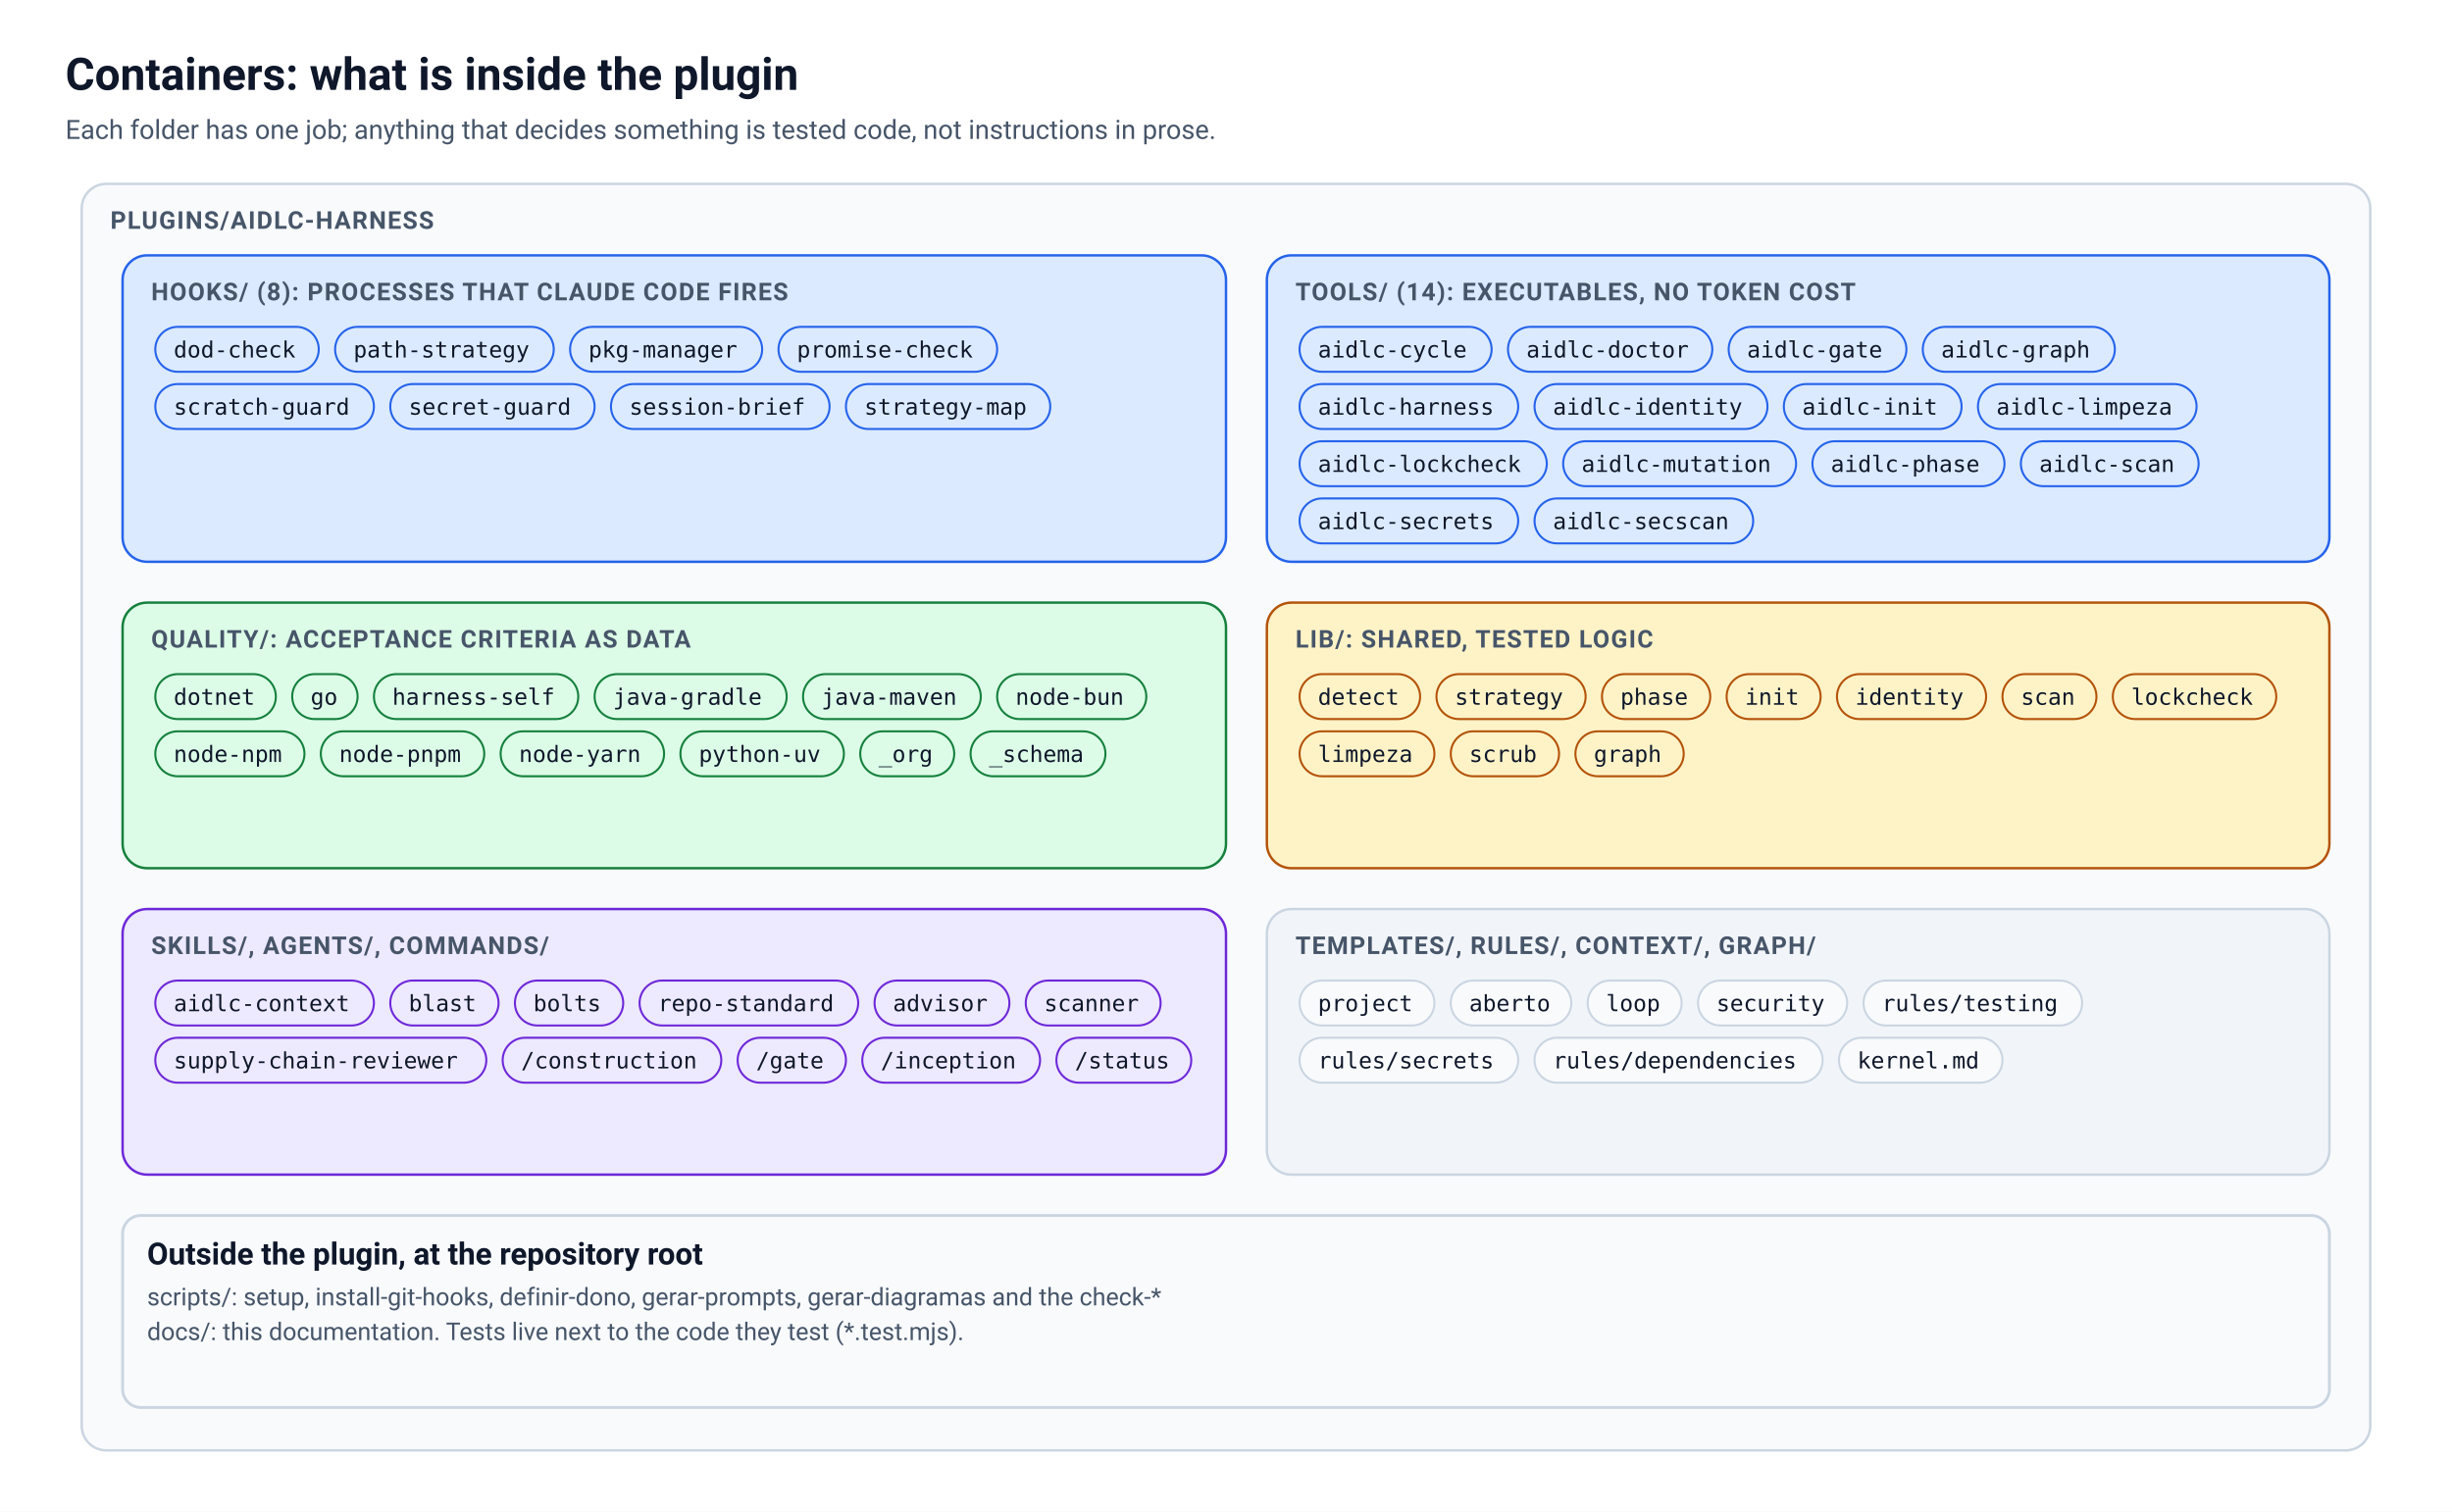
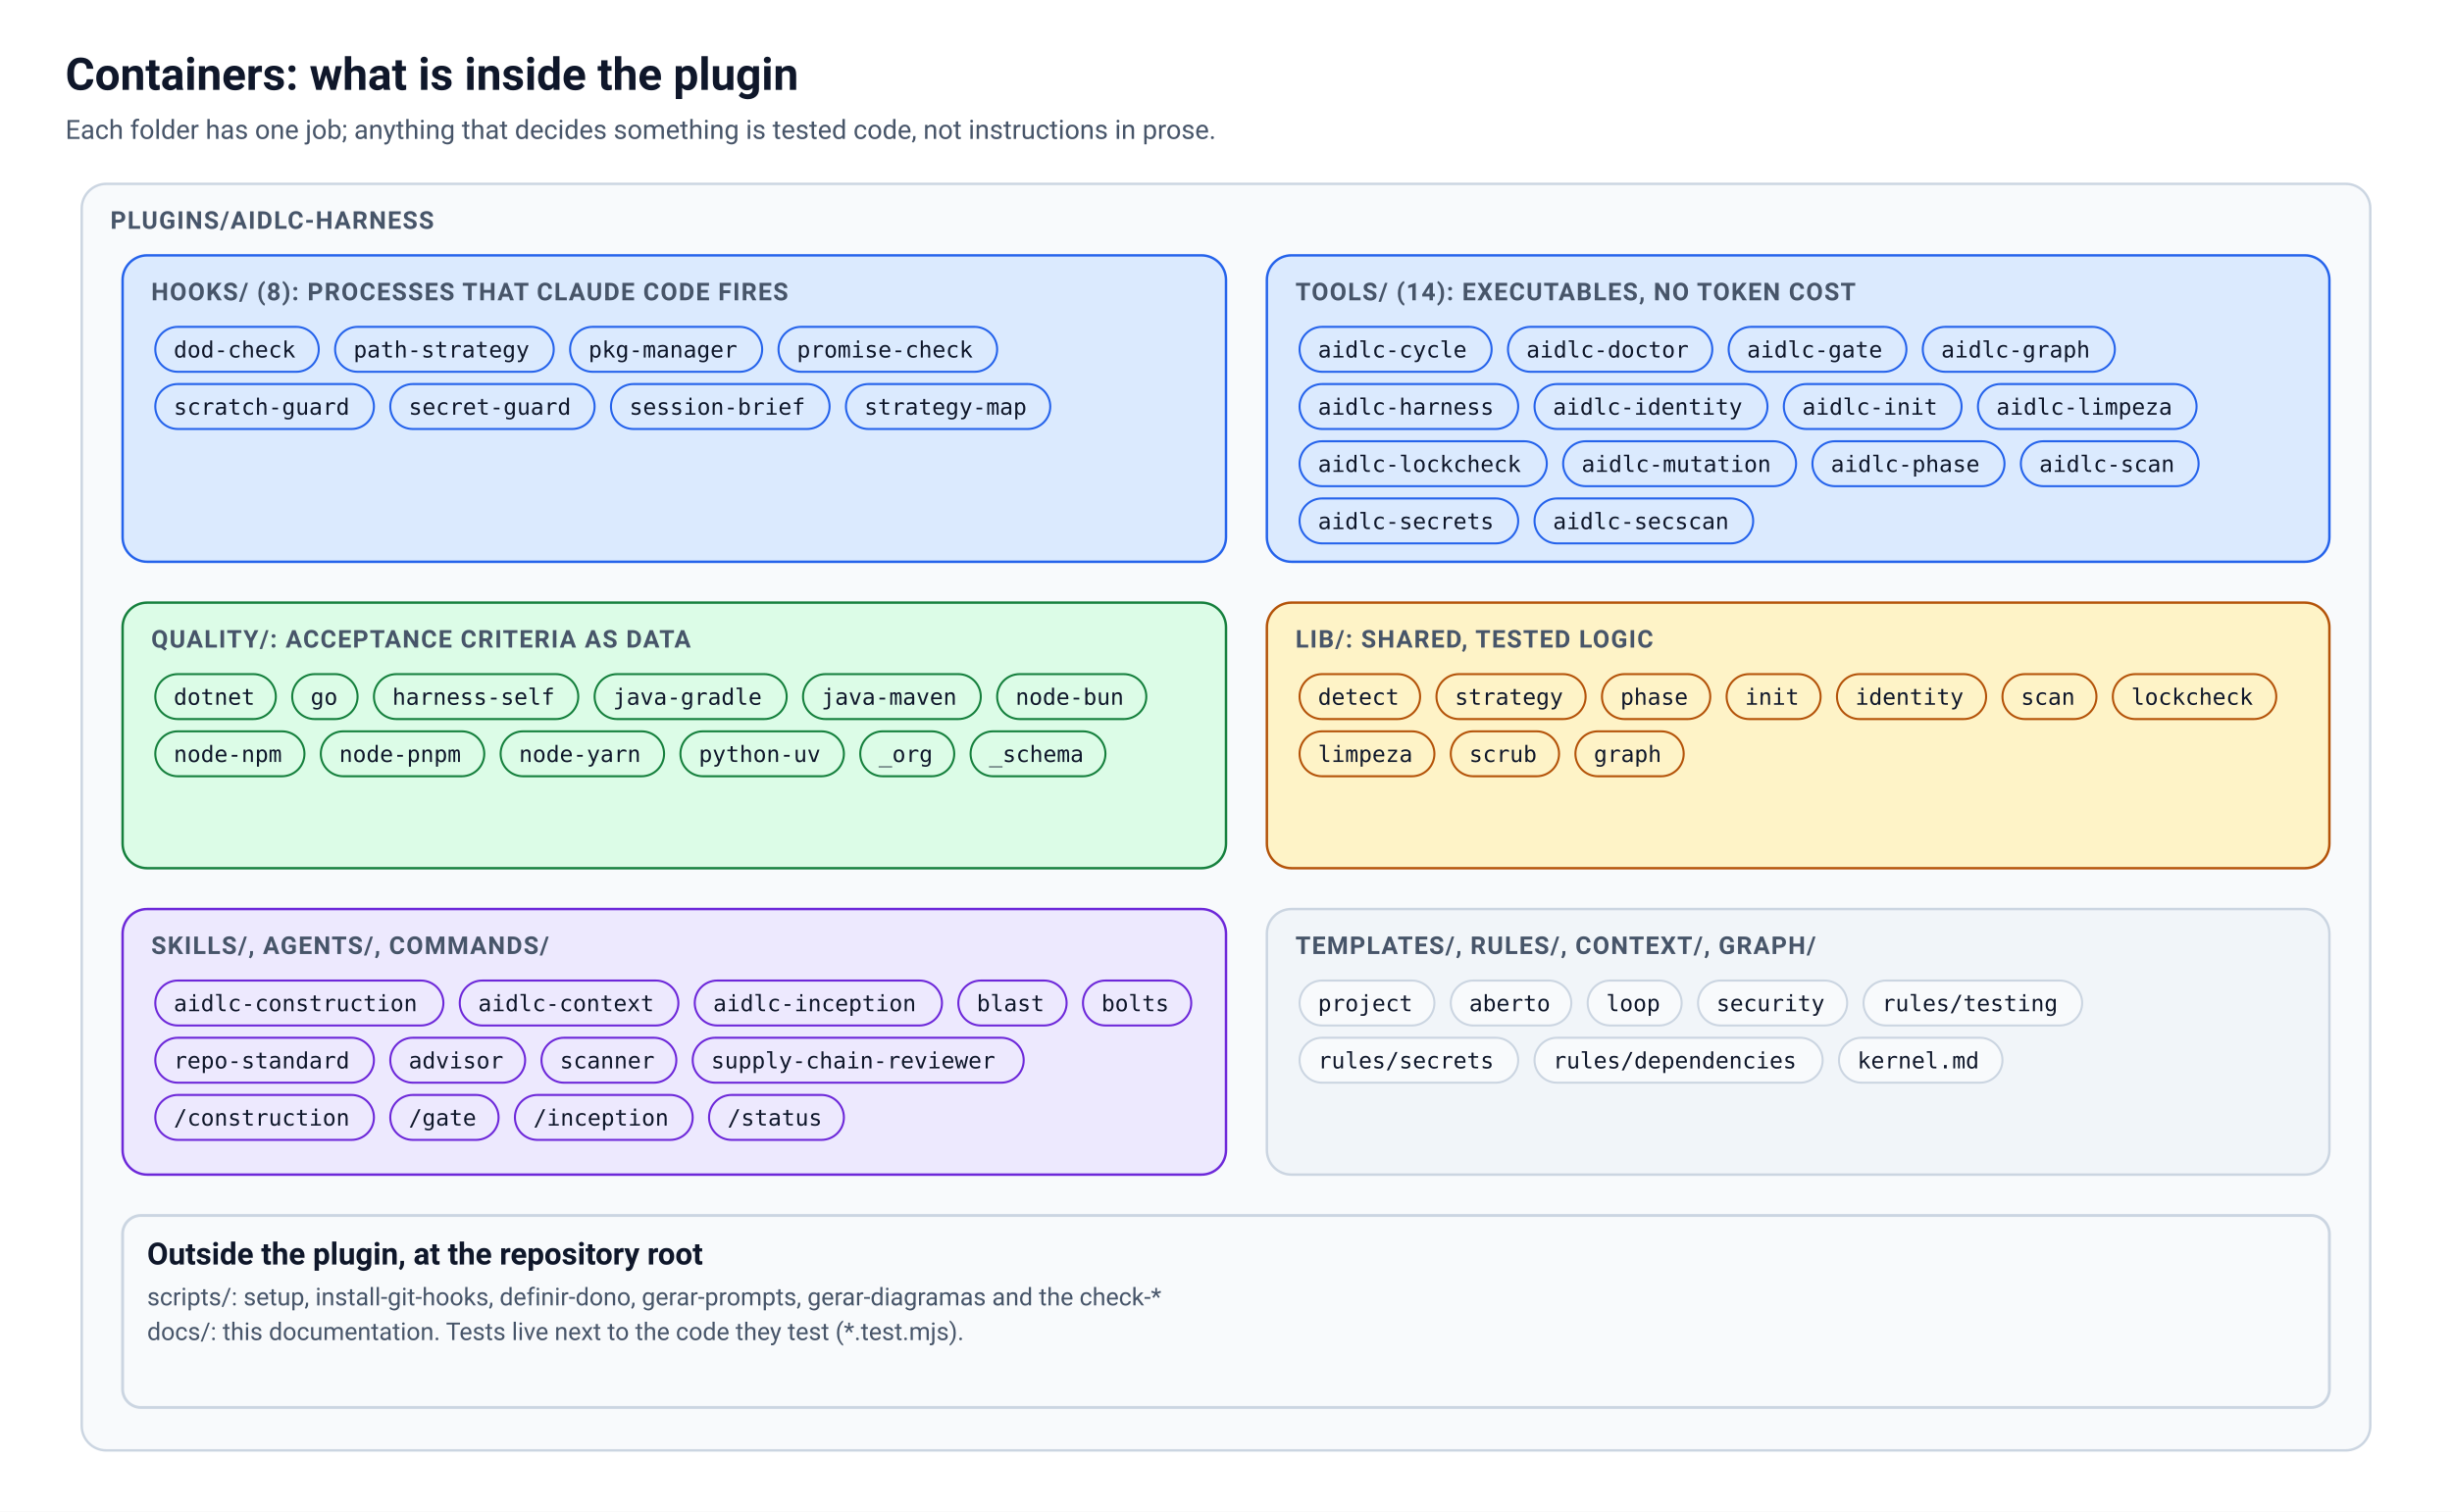
<svg xmlns="http://www.w3.org/2000/svg" viewBox="0 0 1200 740" width="1200" height="740" font-family="system-ui, -apple-system, 'Segoe UI', Roboto, 'Helvetica Neue', Arial, sans-serif" role="img" aria-label="Plugin containers">
  <rect width="1200" height="740" fill="#ffffff" />
  <text x="32" y="44" font-size="22" font-weight="700" fill="#0f172a">Containers: what is inside the plugin</text>
  <text x="32" y="68" font-size="13" fill="#475569">Each folder has one job; anything that decides something is tested code, not instructions in prose.</text>
  <rect x="40" y="90" width="1120" height="620" rx="12" fill="#f8fafc" stroke="#cbd5e1" stroke-width="1.2" />
  <text x="54" y="112" font-size="12" font-weight="700" letter-spacing="0.6" fill="#475569">PLUGINS/AIDLC-HARNESS</text>
  <rect x="60" y="125" width="540" height="150" rx="12" fill="#dbeafe" stroke="#2563eb" stroke-width="1.2" />
  <text x="74" y="147" font-size="12" font-weight="700" letter-spacing="0.6" fill="#475569">HOOKS/ (8): PROCESSES THAT CLAUDE CODE FIRES</text>
  <rect x="76" y="160" width="80" height="22" rx="11" fill="#dbeafe" stroke="#2563eb" stroke-width="1" />
  <text x="85" y="175" font-size="11" fill="#0f172a" font-family="ui-monospace, SFMono-Regular, Menlo, Consolas, monospace">dod-check</text>
  <rect x="164" y="160" width="107" height="22" rx="11" fill="#dbeafe" stroke="#2563eb" stroke-width="1" />
  <text x="173" y="175" font-size="11" fill="#0f172a" font-family="ui-monospace, SFMono-Regular, Menlo, Consolas, monospace">path-strategy</text>
  <rect x="279" y="160" width="94" height="22" rx="11" fill="#dbeafe" stroke="#2563eb" stroke-width="1" />
  <text x="288" y="175" font-size="11" fill="#0f172a" font-family="ui-monospace, SFMono-Regular, Menlo, Consolas, monospace">pkg-manager</text>
  <rect x="381" y="160" width="107" height="22" rx="11" fill="#dbeafe" stroke="#2563eb" stroke-width="1" />
  <text x="390" y="175" font-size="11" fill="#0f172a" font-family="ui-monospace, SFMono-Regular, Menlo, Consolas, monospace">promise-check</text>
  <rect x="76" y="188" width="107" height="22" rx="11" fill="#dbeafe" stroke="#2563eb" stroke-width="1" />
  <text x="85" y="203" font-size="11" fill="#0f172a" font-family="ui-monospace, SFMono-Regular, Menlo, Consolas, monospace">scratch-guard</text>
  <rect x="191" y="188" width="100" height="22" rx="11" fill="#dbeafe" stroke="#2563eb" stroke-width="1" />
  <text x="200" y="203" font-size="11" fill="#0f172a" font-family="ui-monospace, SFMono-Regular, Menlo, Consolas, monospace">secret-guard</text>
  <rect x="299" y="188" width="107" height="22" rx="11" fill="#dbeafe" stroke="#2563eb" stroke-width="1" />
  <text x="308" y="203" font-size="11" fill="#0f172a" font-family="ui-monospace, SFMono-Regular, Menlo, Consolas, monospace">session-brief</text>
  <rect x="414" y="188" width="100" height="22" rx="11" fill="#dbeafe" stroke="#2563eb" stroke-width="1" />
  <text x="423" y="203" font-size="11" fill="#0f172a" font-family="ui-monospace, SFMono-Regular, Menlo, Consolas, monospace">strategy-map</text>
  <rect x="620" y="125" width="520" height="150" rx="12" fill="#dbeafe" stroke="#2563eb" stroke-width="1.2" />
  <text x="634" y="147" font-size="12" font-weight="700" letter-spacing="0.6" fill="#475569">TOOLS/ (14): EXECUTABLES, NO TOKEN COST</text>
  <rect x="636" y="160" width="94" height="22" rx="11" fill="#dbeafe" stroke="#2563eb" stroke-width="1" />
  <text x="645" y="175" font-size="11" fill="#0f172a" font-family="ui-monospace, SFMono-Regular, Menlo, Consolas, monospace">aidlc-cycle</text>
  <rect x="738" y="160" width="100" height="22" rx="11" fill="#dbeafe" stroke="#2563eb" stroke-width="1" />
  <text x="747" y="175" font-size="11" fill="#0f172a" font-family="ui-monospace, SFMono-Regular, Menlo, Consolas, monospace">aidlc-doctor</text>
  <rect x="846" y="160" width="87" height="22" rx="11" fill="#dbeafe" stroke="#2563eb" stroke-width="1" />
  <text x="855" y="175" font-size="11" fill="#0f172a" font-family="ui-monospace, SFMono-Regular, Menlo, Consolas, monospace">aidlc-gate</text>
  <rect x="941" y="160" width="94" height="22" rx="11" fill="#dbeafe" stroke="#2563eb" stroke-width="1" />
  <text x="950" y="175" font-size="11" fill="#0f172a" font-family="ui-monospace, SFMono-Regular, Menlo, Consolas, monospace">aidlc-graph</text>
  <rect x="636" y="188" width="107" height="22" rx="11" fill="#dbeafe" stroke="#2563eb" stroke-width="1" />
  <text x="645" y="203" font-size="11" fill="#0f172a" font-family="ui-monospace, SFMono-Regular, Menlo, Consolas, monospace">aidlc-harness</text>
  <rect x="751" y="188" width="114" height="22" rx="11" fill="#dbeafe" stroke="#2563eb" stroke-width="1" />
  <text x="760" y="203" font-size="11" fill="#0f172a" font-family="ui-monospace, SFMono-Regular, Menlo, Consolas, monospace">aidlc-identity</text>
  <rect x="873" y="188" width="87" height="22" rx="11" fill="#dbeafe" stroke="#2563eb" stroke-width="1" />
  <text x="882" y="203" font-size="11" fill="#0f172a" font-family="ui-monospace, SFMono-Regular, Menlo, Consolas, monospace">aidlc-init</text>
  <rect x="968" y="188" width="107" height="22" rx="11" fill="#dbeafe" stroke="#2563eb" stroke-width="1" />
  <text x="977" y="203" font-size="11" fill="#0f172a" font-family="ui-monospace, SFMono-Regular, Menlo, Consolas, monospace">aidlc-limpeza</text>
  <rect x="636" y="216" width="121" height="22" rx="11" fill="#dbeafe" stroke="#2563eb" stroke-width="1" />
  <text x="645" y="231" font-size="11" fill="#0f172a" font-family="ui-monospace, SFMono-Regular, Menlo, Consolas, monospace">aidlc-lockcheck</text>
  <rect x="765" y="216" width="114" height="22" rx="11" fill="#dbeafe" stroke="#2563eb" stroke-width="1" />
  <text x="774" y="231" font-size="11" fill="#0f172a" font-family="ui-monospace, SFMono-Regular, Menlo, Consolas, monospace">aidlc-mutation</text>
  <rect x="887" y="216" width="94" height="22" rx="11" fill="#dbeafe" stroke="#2563eb" stroke-width="1" />
  <text x="896" y="231" font-size="11" fill="#0f172a" font-family="ui-monospace, SFMono-Regular, Menlo, Consolas, monospace">aidlc-phase</text>
  <rect x="989" y="216" width="87" height="22" rx="11" fill="#dbeafe" stroke="#2563eb" stroke-width="1" />
  <text x="998" y="231" font-size="11" fill="#0f172a" font-family="ui-monospace, SFMono-Regular, Menlo, Consolas, monospace">aidlc-scan</text>
  <rect x="636" y="244" width="107" height="22" rx="11" fill="#dbeafe" stroke="#2563eb" stroke-width="1" />
  <text x="645" y="259" font-size="11" fill="#0f172a" font-family="ui-monospace, SFMono-Regular, Menlo, Consolas, monospace">aidlc-secrets</text>
  <rect x="751" y="244" width="107" height="22" rx="11" fill="#dbeafe" stroke="#2563eb" stroke-width="1" />
  <text x="760" y="259" font-size="11" fill="#0f172a" font-family="ui-monospace, SFMono-Regular, Menlo, Consolas, monospace">aidlc-secscan</text>
  <rect x="60" y="295" width="540" height="130" rx="12" fill="#dcfce7" stroke="#15803d" stroke-width="1.2" />
  <text x="74" y="317" font-size="12" font-weight="700" letter-spacing="0.6" fill="#475569">QUALITY/: ACCEPTANCE CRITERIA AS DATA</text>
  <rect x="76" y="330" width="59" height="22" rx="11" fill="#dcfce7" stroke="#15803d" stroke-width="1" />
  <text x="85" y="345" font-size="11" fill="#0f172a" font-family="ui-monospace, SFMono-Regular, Menlo, Consolas, monospace">dotnet</text>
  <rect x="143" y="330" width="32" height="22" rx="11" fill="#dcfce7" stroke="#15803d" stroke-width="1" />
  <text x="152" y="345" font-size="11" fill="#0f172a" font-family="ui-monospace, SFMono-Regular, Menlo, Consolas, monospace">go</text>
  <rect x="183" y="330" width="100" height="22" rx="11" fill="#dcfce7" stroke="#15803d" stroke-width="1" />
  <text x="192" y="345" font-size="11" fill="#0f172a" font-family="ui-monospace, SFMono-Regular, Menlo, Consolas, monospace">harness-self</text>
  <rect x="291" y="330" width="94" height="22" rx="11" fill="#dcfce7" stroke="#15803d" stroke-width="1" />
  <text x="300" y="345" font-size="11" fill="#0f172a" font-family="ui-monospace, SFMono-Regular, Menlo, Consolas, monospace">java-gradle</text>
  <rect x="393" y="330" width="87" height="22" rx="11" fill="#dcfce7" stroke="#15803d" stroke-width="1" />
  <text x="402" y="345" font-size="11" fill="#0f172a" font-family="ui-monospace, SFMono-Regular, Menlo, Consolas, monospace">java-maven</text>
  <rect x="488" y="330" width="73" height="22" rx="11" fill="#dcfce7" stroke="#15803d" stroke-width="1" />
  <text x="497" y="345" font-size="11" fill="#0f172a" font-family="ui-monospace, SFMono-Regular, Menlo, Consolas, monospace">node-bun</text>
  <rect x="76" y="358" width="73" height="22" rx="11" fill="#dcfce7" stroke="#15803d" stroke-width="1" />
  <text x="85" y="373" font-size="11" fill="#0f172a" font-family="ui-monospace, SFMono-Regular, Menlo, Consolas, monospace">node-npm</text>
  <rect x="157" y="358" width="80" height="22" rx="11" fill="#dcfce7" stroke="#15803d" stroke-width="1" />
  <text x="166" y="373" font-size="11" fill="#0f172a" font-family="ui-monospace, SFMono-Regular, Menlo, Consolas, monospace">node-pnpm</text>
  <rect x="245" y="358" width="80" height="22" rx="11" fill="#dcfce7" stroke="#15803d" stroke-width="1" />
  <text x="254" y="373" font-size="11" fill="#0f172a" font-family="ui-monospace, SFMono-Regular, Menlo, Consolas, monospace">node-yarn</text>
  <rect x="333" y="358" width="80" height="22" rx="11" fill="#dcfce7" stroke="#15803d" stroke-width="1" />
  <text x="342" y="373" font-size="11" fill="#0f172a" font-family="ui-monospace, SFMono-Regular, Menlo, Consolas, monospace">python-uv</text>
  <rect x="421" y="358" width="46" height="22" rx="11" fill="#dcfce7" stroke="#15803d" stroke-width="1" />
  <text x="430" y="373" font-size="11" fill="#0f172a" font-family="ui-monospace, SFMono-Regular, Menlo, Consolas, monospace">_org</text>
  <rect x="475" y="358" width="66" height="22" rx="11" fill="#dcfce7" stroke="#15803d" stroke-width="1" />
  <text x="484" y="373" font-size="11" fill="#0f172a" font-family="ui-monospace, SFMono-Regular, Menlo, Consolas, monospace">_schema</text>
  <rect x="620" y="295" width="520" height="130" rx="12" fill="#fef3c7" stroke="#b45309" stroke-width="1.2" />
  <text x="634" y="317" font-size="12" font-weight="700" letter-spacing="0.6" fill="#475569">LIB/: SHARED, TESTED LOGIC</text>
  <rect x="636" y="330" width="59" height="22" rx="11" fill="#fef3c7" stroke="#b45309" stroke-width="1" />
  <text x="645" y="345" font-size="11" fill="#0f172a" font-family="ui-monospace, SFMono-Regular, Menlo, Consolas, monospace">detect</text>
  <rect x="703" y="330" width="73" height="22" rx="11" fill="#fef3c7" stroke="#b45309" stroke-width="1" />
  <text x="712" y="345" font-size="11" fill="#0f172a" font-family="ui-monospace, SFMono-Regular, Menlo, Consolas, monospace">strategy</text>
  <rect x="784" y="330" width="53" height="22" rx="11" fill="#fef3c7" stroke="#b45309" stroke-width="1" />
  <text x="793" y="345" font-size="11" fill="#0f172a" font-family="ui-monospace, SFMono-Regular, Menlo, Consolas, monospace">phase</text>
  <rect x="845" y="330" width="46" height="22" rx="11" fill="#fef3c7" stroke="#b45309" stroke-width="1" />
  <text x="854" y="345" font-size="11" fill="#0f172a" font-family="ui-monospace, SFMono-Regular, Menlo, Consolas, monospace">init</text>
  <rect x="899" y="330" width="73" height="22" rx="11" fill="#fef3c7" stroke="#b45309" stroke-width="1" />
  <text x="908" y="345" font-size="11" fill="#0f172a" font-family="ui-monospace, SFMono-Regular, Menlo, Consolas, monospace">identity</text>
  <rect x="980" y="330" width="46" height="22" rx="11" fill="#fef3c7" stroke="#b45309" stroke-width="1" />
  <text x="989" y="345" font-size="11" fill="#0f172a" font-family="ui-monospace, SFMono-Regular, Menlo, Consolas, monospace">scan</text>
  <rect x="1034" y="330" width="80" height="22" rx="11" fill="#fef3c7" stroke="#b45309" stroke-width="1" />
  <text x="1043" y="345" font-size="11" fill="#0f172a" font-family="ui-monospace, SFMono-Regular, Menlo, Consolas, monospace">lockcheck</text>
  <rect x="636" y="358" width="66" height="22" rx="11" fill="#fef3c7" stroke="#b45309" stroke-width="1" />
  <text x="645" y="373" font-size="11" fill="#0f172a" font-family="ui-monospace, SFMono-Regular, Menlo, Consolas, monospace">limpeza</text>
  <rect x="710" y="358" width="53" height="22" rx="11" fill="#fef3c7" stroke="#b45309" stroke-width="1" />
  <text x="719" y="373" font-size="11" fill="#0f172a" font-family="ui-monospace, SFMono-Regular, Menlo, Consolas, monospace">scrub</text>
  <rect x="771" y="358" width="53" height="22" rx="11" fill="#fef3c7" stroke="#b45309" stroke-width="1" />
  <text x="780" y="373" font-size="11" fill="#0f172a" font-family="ui-monospace, SFMono-Regular, Menlo, Consolas, monospace">graph</text>
  <rect x="60" y="445" width="540" height="130" rx="12" fill="#ede9fe" stroke="#6d28d9" stroke-width="1.2" />
  <text x="74" y="467" font-size="12" font-weight="700" letter-spacing="0.6" fill="#475569">SKILLS/, AGENTS/, COMMANDS/</text>
-   <rect x="76" y="480" width="107" height="22" rx="11" fill="#ede9fe" stroke="#6d28d9" stroke-width="1" />
-   <text x="85" y="495" font-size="11" fill="#0f172a" font-family="ui-monospace, SFMono-Regular, Menlo, Consolas, monospace">aidlc-context</text>
-   <rect x="191" y="480" width="53" height="22" rx="11" fill="#ede9fe" stroke="#6d28d9" stroke-width="1" />
-   <text x="200" y="495" font-size="11" fill="#0f172a" font-family="ui-monospace, SFMono-Regular, Menlo, Consolas, monospace">blast</text>
-   <rect x="252" y="480" width="53" height="22" rx="11" fill="#ede9fe" stroke="#6d28d9" stroke-width="1" />
-   <text x="261" y="495" font-size="11" fill="#0f172a" font-family="ui-monospace, SFMono-Regular, Menlo, Consolas, monospace">bolts</text>
-   <rect x="313" y="480" width="107" height="22" rx="11" fill="#ede9fe" stroke="#6d28d9" stroke-width="1" />
-   <text x="322" y="495" font-size="11" fill="#0f172a" font-family="ui-monospace, SFMono-Regular, Menlo, Consolas, monospace">repo-standard</text>
-   <rect x="428" y="480" width="66" height="22" rx="11" fill="#ede9fe" stroke="#6d28d9" stroke-width="1" />
-   <text x="437" y="495" font-size="11" fill="#0f172a" font-family="ui-monospace, SFMono-Regular, Menlo, Consolas, monospace">advisor</text>
-   <rect x="502" y="480" width="66" height="22" rx="11" fill="#ede9fe" stroke="#6d28d9" stroke-width="1" />
-   <text x="511" y="495" font-size="11" fill="#0f172a" font-family="ui-monospace, SFMono-Regular, Menlo, Consolas, monospace">scanner</text>
-   <rect x="76" y="508" width="162" height="22" rx="11" fill="#ede9fe" stroke="#6d28d9" stroke-width="1" />
-   <text x="85" y="523" font-size="11" fill="#0f172a" font-family="ui-monospace, SFMono-Regular, Menlo, Consolas, monospace">supply-chain-reviewer</text>
-   <rect x="246" y="508" width="107" height="22" rx="11" fill="#ede9fe" stroke="#6d28d9" stroke-width="1" />
-   <text x="255" y="523" font-size="11" fill="#0f172a" font-family="ui-monospace, SFMono-Regular, Menlo, Consolas, monospace">/construction</text>
-   <rect x="361" y="508" width="53" height="22" rx="11" fill="#ede9fe" stroke="#6d28d9" stroke-width="1" />
-   <text x="370" y="523" font-size="11" fill="#0f172a" font-family="ui-monospace, SFMono-Regular, Menlo, Consolas, monospace">/gate</text>
-   <rect x="422" y="508" width="87" height="22" rx="11" fill="#ede9fe" stroke="#6d28d9" stroke-width="1" />
-   <text x="431" y="523" font-size="11" fill="#0f172a" font-family="ui-monospace, SFMono-Regular, Menlo, Consolas, monospace">/inception</text>
-   <rect x="517" y="508" width="66" height="22" rx="11" fill="#ede9fe" stroke="#6d28d9" stroke-width="1" />
-   <text x="526" y="523" font-size="11" fill="#0f172a" font-family="ui-monospace, SFMono-Regular, Menlo, Consolas, monospace">/status</text>
+   <rect x="76" y="480" width="141" height="22" rx="11" fill="#ede9fe" stroke="#6d28d9" stroke-width="1" />
+   <text x="85" y="495" font-size="11" fill="#0f172a" font-family="ui-monospace, SFMono-Regular, Menlo, Consolas, monospace">aidlc-construction</text>
+   <rect x="225" y="480" width="107" height="22" rx="11" fill="#ede9fe" stroke="#6d28d9" stroke-width="1" />
+   <text x="234" y="495" font-size="11" fill="#0f172a" font-family="ui-monospace, SFMono-Regular, Menlo, Consolas, monospace">aidlc-context</text>
+   <rect x="340" y="480" width="121" height="22" rx="11" fill="#ede9fe" stroke="#6d28d9" stroke-width="1" />
+   <text x="349" y="495" font-size="11" fill="#0f172a" font-family="ui-monospace, SFMono-Regular, Menlo, Consolas, monospace">aidlc-inception</text>
+   <rect x="469" y="480" width="53" height="22" rx="11" fill="#ede9fe" stroke="#6d28d9" stroke-width="1" />
+   <text x="478" y="495" font-size="11" fill="#0f172a" font-family="ui-monospace, SFMono-Regular, Menlo, Consolas, monospace">blast</text>
+   <rect x="530" y="480" width="53" height="22" rx="11" fill="#ede9fe" stroke="#6d28d9" stroke-width="1" />
+   <text x="539" y="495" font-size="11" fill="#0f172a" font-family="ui-monospace, SFMono-Regular, Menlo, Consolas, monospace">bolts</text>
+   <rect x="76" y="508" width="107" height="22" rx="11" fill="#ede9fe" stroke="#6d28d9" stroke-width="1" />
+   <text x="85" y="523" font-size="11" fill="#0f172a" font-family="ui-monospace, SFMono-Regular, Menlo, Consolas, monospace">repo-standard</text>
+   <rect x="191" y="508" width="66" height="22" rx="11" fill="#ede9fe" stroke="#6d28d9" stroke-width="1" />
+   <text x="200" y="523" font-size="11" fill="#0f172a" font-family="ui-monospace, SFMono-Regular, Menlo, Consolas, monospace">advisor</text>
+   <rect x="265" y="508" width="66" height="22" rx="11" fill="#ede9fe" stroke="#6d28d9" stroke-width="1" />
+   <text x="274" y="523" font-size="11" fill="#0f172a" font-family="ui-monospace, SFMono-Regular, Menlo, Consolas, monospace">scanner</text>
+   <rect x="339" y="508" width="162" height="22" rx="11" fill="#ede9fe" stroke="#6d28d9" stroke-width="1" />
+   <text x="348" y="523" font-size="11" fill="#0f172a" font-family="ui-monospace, SFMono-Regular, Menlo, Consolas, monospace">supply-chain-reviewer</text>
+   <rect x="76" y="536" width="107" height="22" rx="11" fill="#ede9fe" stroke="#6d28d9" stroke-width="1" />
+   <text x="85" y="551" font-size="11" fill="#0f172a" font-family="ui-monospace, SFMono-Regular, Menlo, Consolas, monospace">/construction</text>
+   <rect x="191" y="536" width="53" height="22" rx="11" fill="#ede9fe" stroke="#6d28d9" stroke-width="1" />
+   <text x="200" y="551" font-size="11" fill="#0f172a" font-family="ui-monospace, SFMono-Regular, Menlo, Consolas, monospace">/gate</text>
+   <rect x="252" y="536" width="87" height="22" rx="11" fill="#ede9fe" stroke="#6d28d9" stroke-width="1" />
+   <text x="261" y="551" font-size="11" fill="#0f172a" font-family="ui-monospace, SFMono-Regular, Menlo, Consolas, monospace">/inception</text>
+   <rect x="347" y="536" width="66" height="22" rx="11" fill="#ede9fe" stroke="#6d28d9" stroke-width="1" />
+   <text x="356" y="551" font-size="11" fill="#0f172a" font-family="ui-monospace, SFMono-Regular, Menlo, Consolas, monospace">/status</text>
  <rect x="620" y="445" width="520" height="130" rx="12" fill="#f1f5f9" stroke="#cbd5e1" stroke-width="1.2" />
  <text x="634" y="467" font-size="12" font-weight="700" letter-spacing="0.6" fill="#475569">TEMPLATES/, RULES/, CONTEXT/, GRAPH/</text>
  <rect x="636" y="480" width="66" height="22" rx="11" fill="#f8fafc" stroke="#cbd5e1" stroke-width="1" />
  <text x="645" y="495" font-size="11" fill="#0f172a" font-family="ui-monospace, SFMono-Regular, Menlo, Consolas, monospace">project</text>
  <rect x="710" y="480" width="59" height="22" rx="11" fill="#f8fafc" stroke="#cbd5e1" stroke-width="1" />
  <text x="719" y="495" font-size="11" fill="#0f172a" font-family="ui-monospace, SFMono-Regular, Menlo, Consolas, monospace">aberto</text>
  <rect x="777" y="480" width="46" height="22" rx="11" fill="#f8fafc" stroke="#cbd5e1" stroke-width="1" />
  <text x="786" y="495" font-size="11" fill="#0f172a" font-family="ui-monospace, SFMono-Regular, Menlo, Consolas, monospace">loop</text>
  <rect x="831" y="480" width="73" height="22" rx="11" fill="#f8fafc" stroke="#cbd5e1" stroke-width="1" />
  <text x="840" y="495" font-size="11" fill="#0f172a" font-family="ui-monospace, SFMono-Regular, Menlo, Consolas, monospace">security</text>
  <rect x="912" y="480" width="107" height="22" rx="11" fill="#f8fafc" stroke="#cbd5e1" stroke-width="1" />
  <text x="921" y="495" font-size="11" fill="#0f172a" font-family="ui-monospace, SFMono-Regular, Menlo, Consolas, monospace">rules/testing</text>
  <rect x="636" y="508" width="107" height="22" rx="11" fill="#f8fafc" stroke="#cbd5e1" stroke-width="1" />
  <text x="645" y="523" font-size="11" fill="#0f172a" font-family="ui-monospace, SFMono-Regular, Menlo, Consolas, monospace">rules/secrets</text>
  <rect x="751" y="508" width="141" height="22" rx="11" fill="#f8fafc" stroke="#cbd5e1" stroke-width="1" />
  <text x="760" y="523" font-size="11" fill="#0f172a" font-family="ui-monospace, SFMono-Regular, Menlo, Consolas, monospace">rules/dependencies</text>
  <rect x="900" y="508" width="80" height="22" rx="11" fill="#f8fafc" stroke="#cbd5e1" stroke-width="1" />
  <text x="909" y="523" font-size="11" fill="#0f172a" font-family="ui-monospace, SFMono-Regular, Menlo, Consolas, monospace">kernel.md</text>
  <g>
    <rect x="60" y="595" width="1080" height="94" rx="9" fill="#f8fafc" stroke="#cbd5e1" stroke-width="1.4" />
    <text x="72" y="619" font-size="15" font-weight="700" fill="#0f172a">Outside the plugin, at the repository root</text>
    <text x="72" y="639" font-size="12" fill="#475569">scripts/: setup, install-git-hooks, definir-dono, gerar-prompts, gerar-diagramas and the check-*</text>
    <text x="72" y="656" font-size="12" fill="#475569">docs/: this documentation. Tests live next to the code they test (*.test.mjs).</text>
  </g>
</svg>
